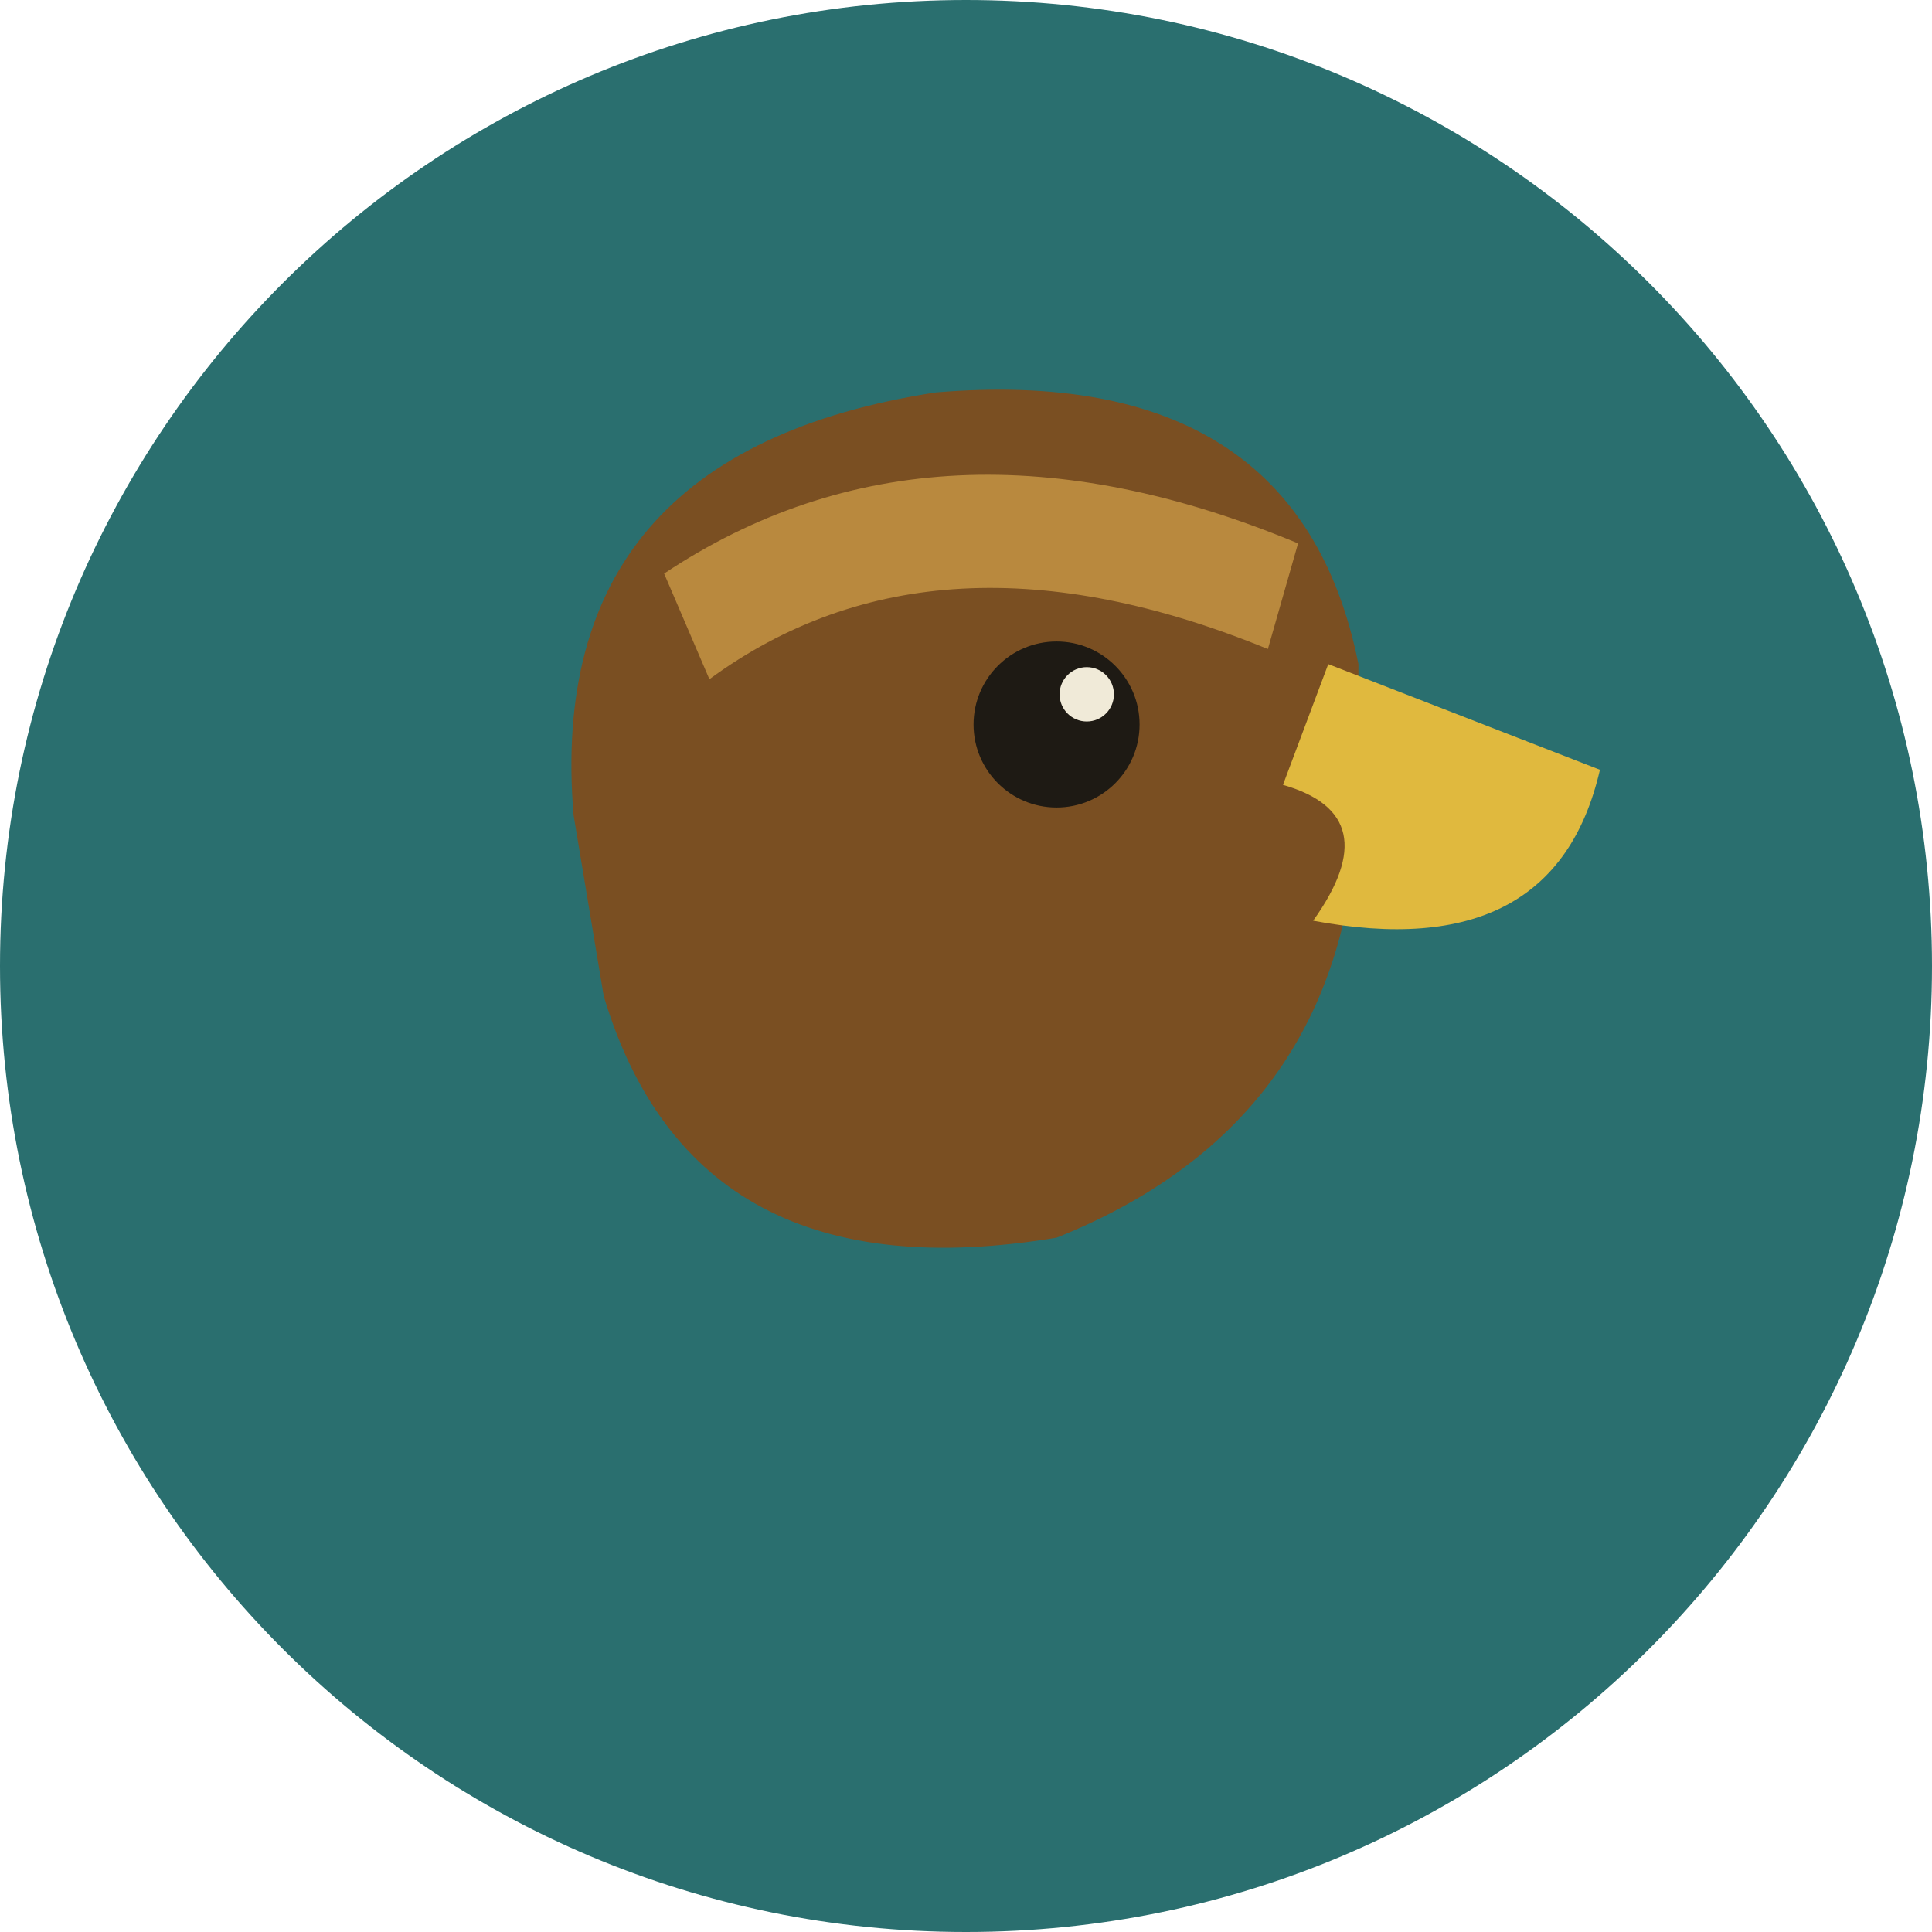
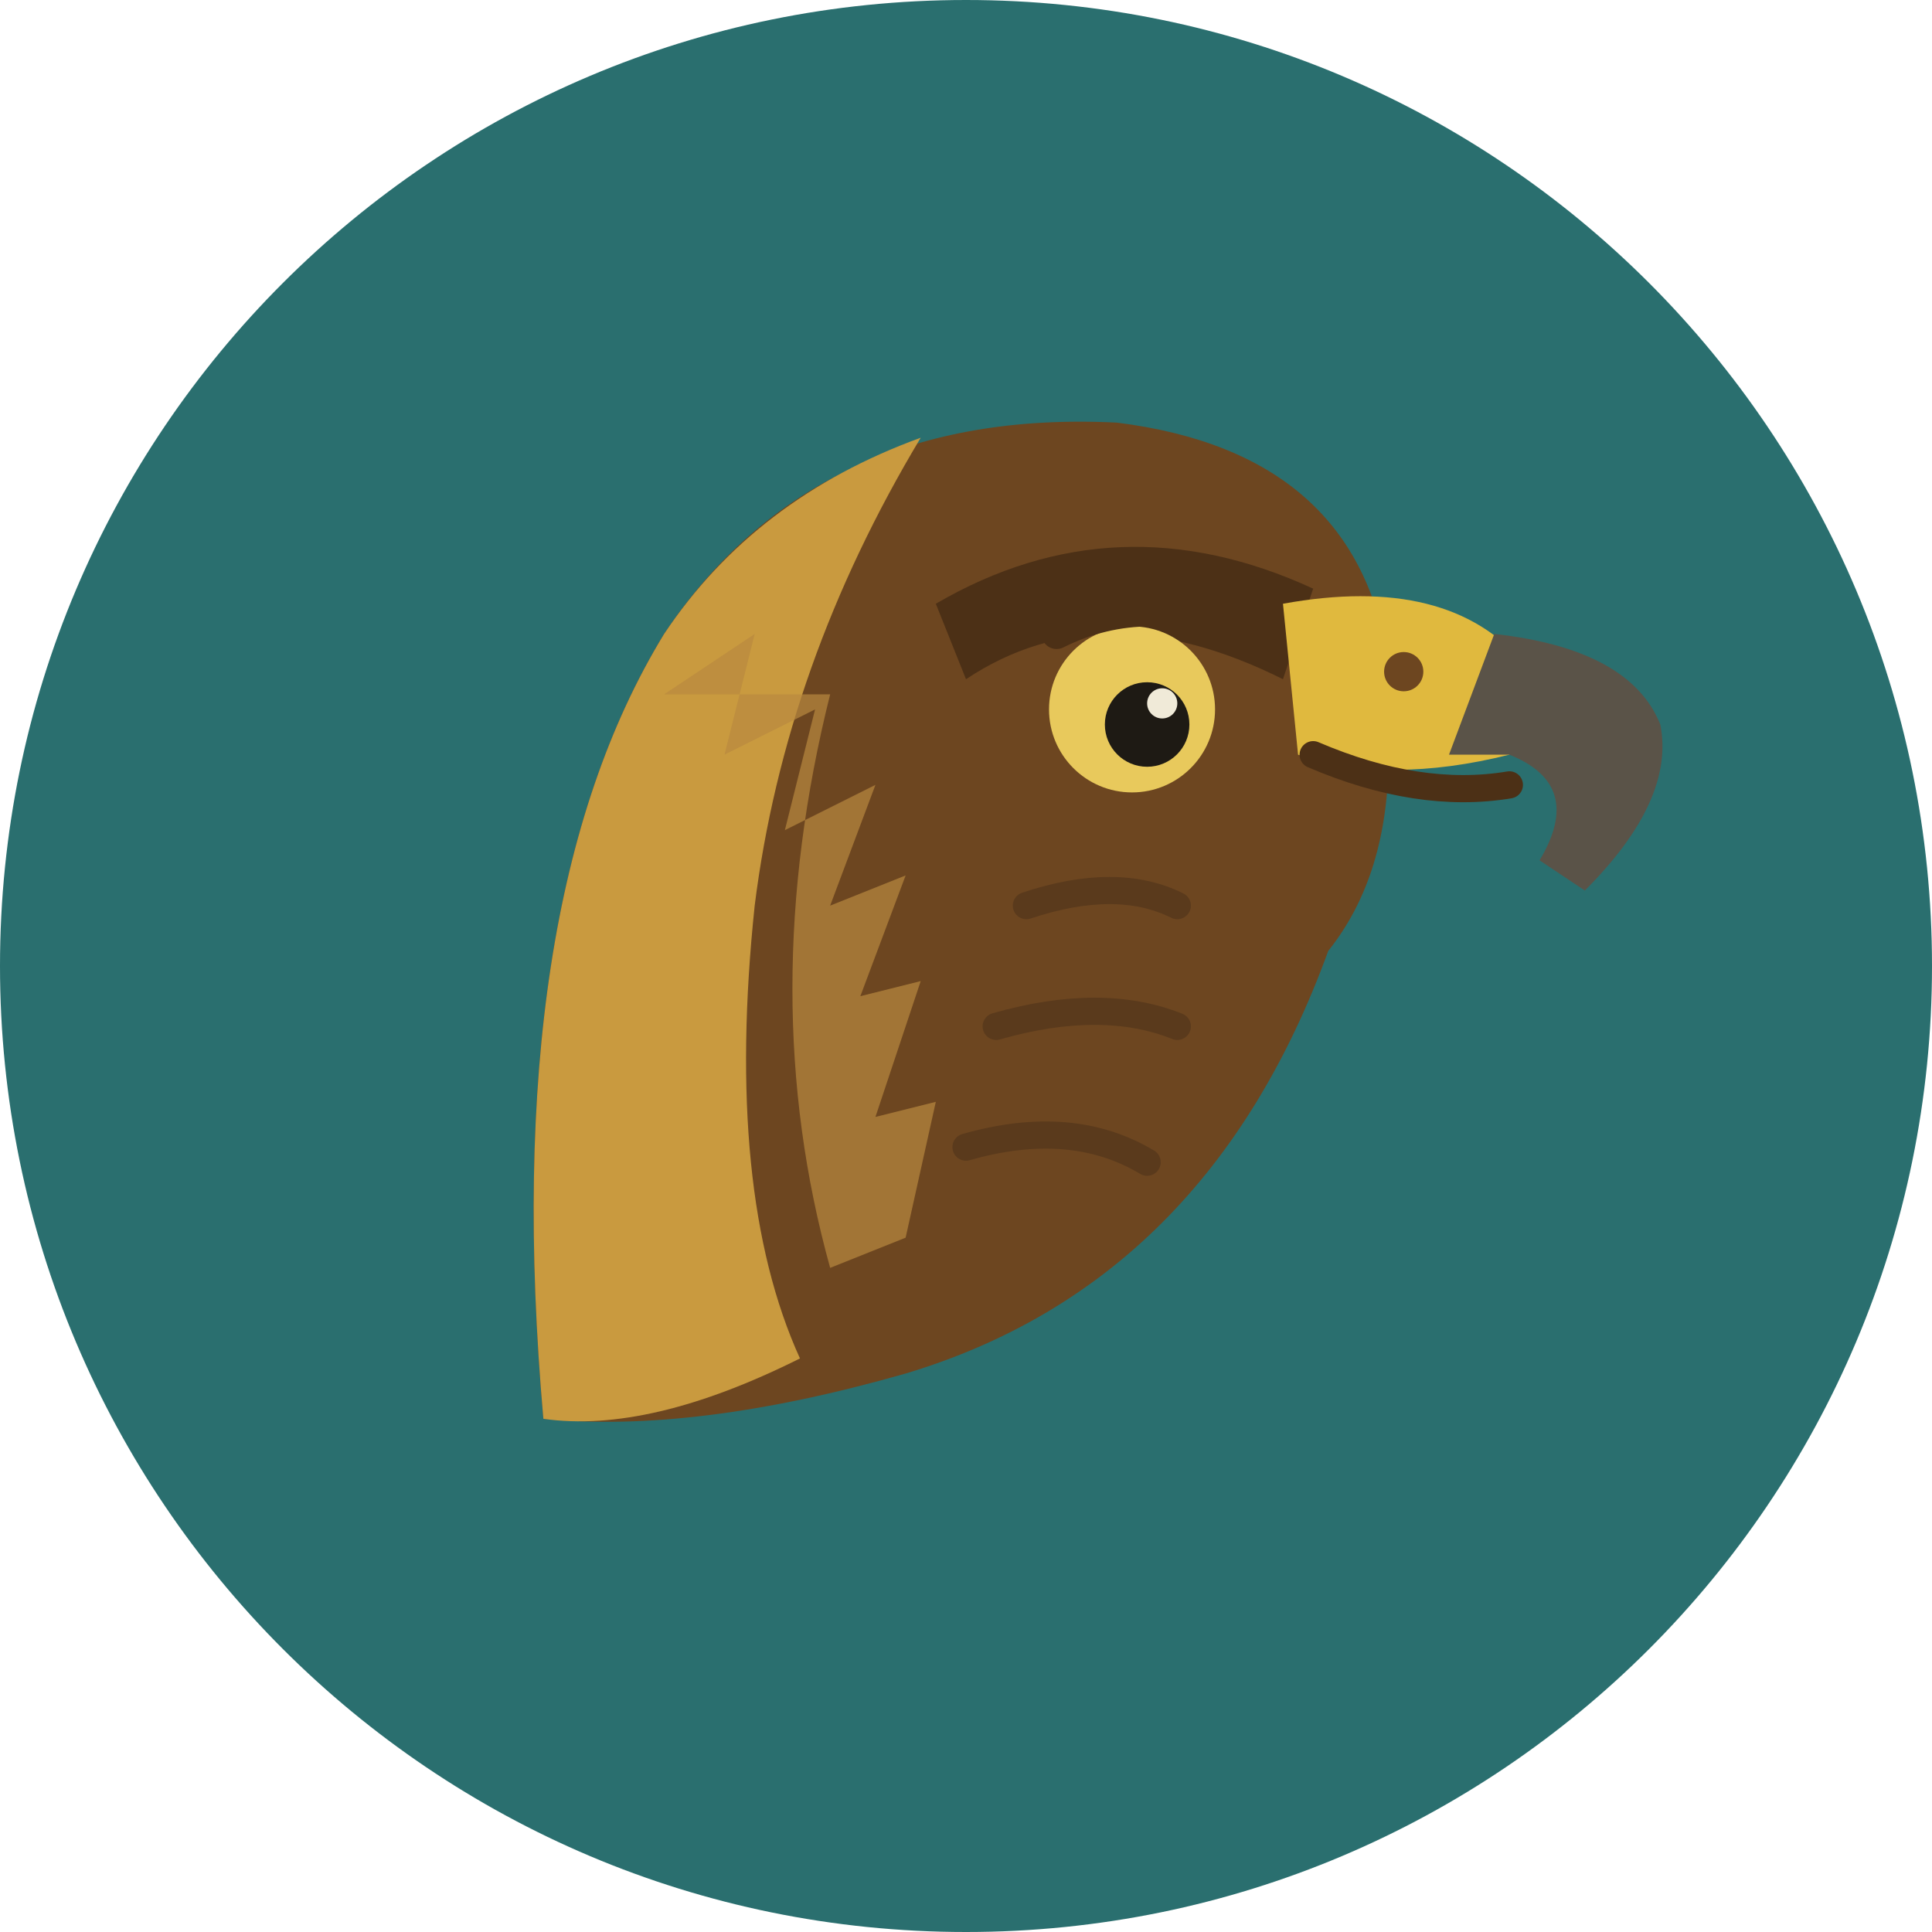
<svg xmlns="http://www.w3.org/2000/svg" viewBox="0 0 128 128">
  <circle cx="64" cy="64" r="64" fill="#2a6f6f" />
-   <path d="M38 54 Q36 30 62 26 Q86 24 90 44 L90 52 Q90 74 70 82 Q46 86 40 66 Z" fill="#7a4f22" />
-   <path d="M88 44 L106 51 Q103 64 87 61 Q92 54 85 52 Z" fill="#e0b93e" />
-   <path d="M44 38 Q62 26 86 36 L84 43 Q62 34 47 45 Z" fill="#b9893e" />
-   <circle cx="70" cy="48" r="5.5" fill="#1e1a14" />
-   <circle cx="72" cy="46" r="1.8" fill="#f0ead8" />
+   <path d="M36 94 Q33 60 44 42 Q54 27 74 28 Q90 30 92 44 L92 50 Q92 58 88 63 Q80 85 60 91 Q46 95 36 94 Z" fill="#6d4620" />
+   <path d="M36 94 Q33 60 44 42 Q50 33 61 29 Q52 44 50 60 Q48 79 53 90 Q43 95 36 94 Z" fill="#c99a3f" />
+   <path d="M44 46 L50 42 L48 50 L54 47 L52 55 L58 52 L55 60 L60 58 L57 66 L61 65 L58 74 L62 73 L60 82 L55 84 Q50 66 55 46 Z" fill="#b9893e" opacity="0.7" />
+   <path d="M62 40 Q74 33 87 39 L85 45 Q73 39 64 45 Z" fill="#4c3016" />
+   <path d="M85 40 Q96 38 101 44 L100 50 Q92 52 86 50 Z" fill="#e0b93e" />
+   <circle cx="93" cy="44.5" r="1.3" fill="#6d4620" />
+   <path d="M99 42 Q108 43 110 48 Q111 53 105 59 L102 57 Q105 52 100 50 L96 50 Z" fill="#5a5348" />
+   <path d="M87 50 Q94 53 100 52" stroke="#4c3016" stroke-width="1.8" fill="none" stroke-linecap="round" />
+   <circle cx="75" cy="47" r="5.5" fill="#e8c95c" />
+   <circle cx="76" cy="48" r="2.8" fill="#1e1a14" />
+   <circle cx="77" cy="46.6" r="1" fill="#f0ead8" />
+   <path d="M70 42 Q76 39 83 42" stroke="#4c3016" stroke-width="2" fill="none" stroke-linecap="round" />
+   <path d="M68 60 Q74 58 78 60 M66 68 Q73 66 78 68 M64 76 Q71 74 76 77" stroke="#5a3a1c" stroke-width="1.8" fill="none" stroke-linecap="round" />
</svg>
